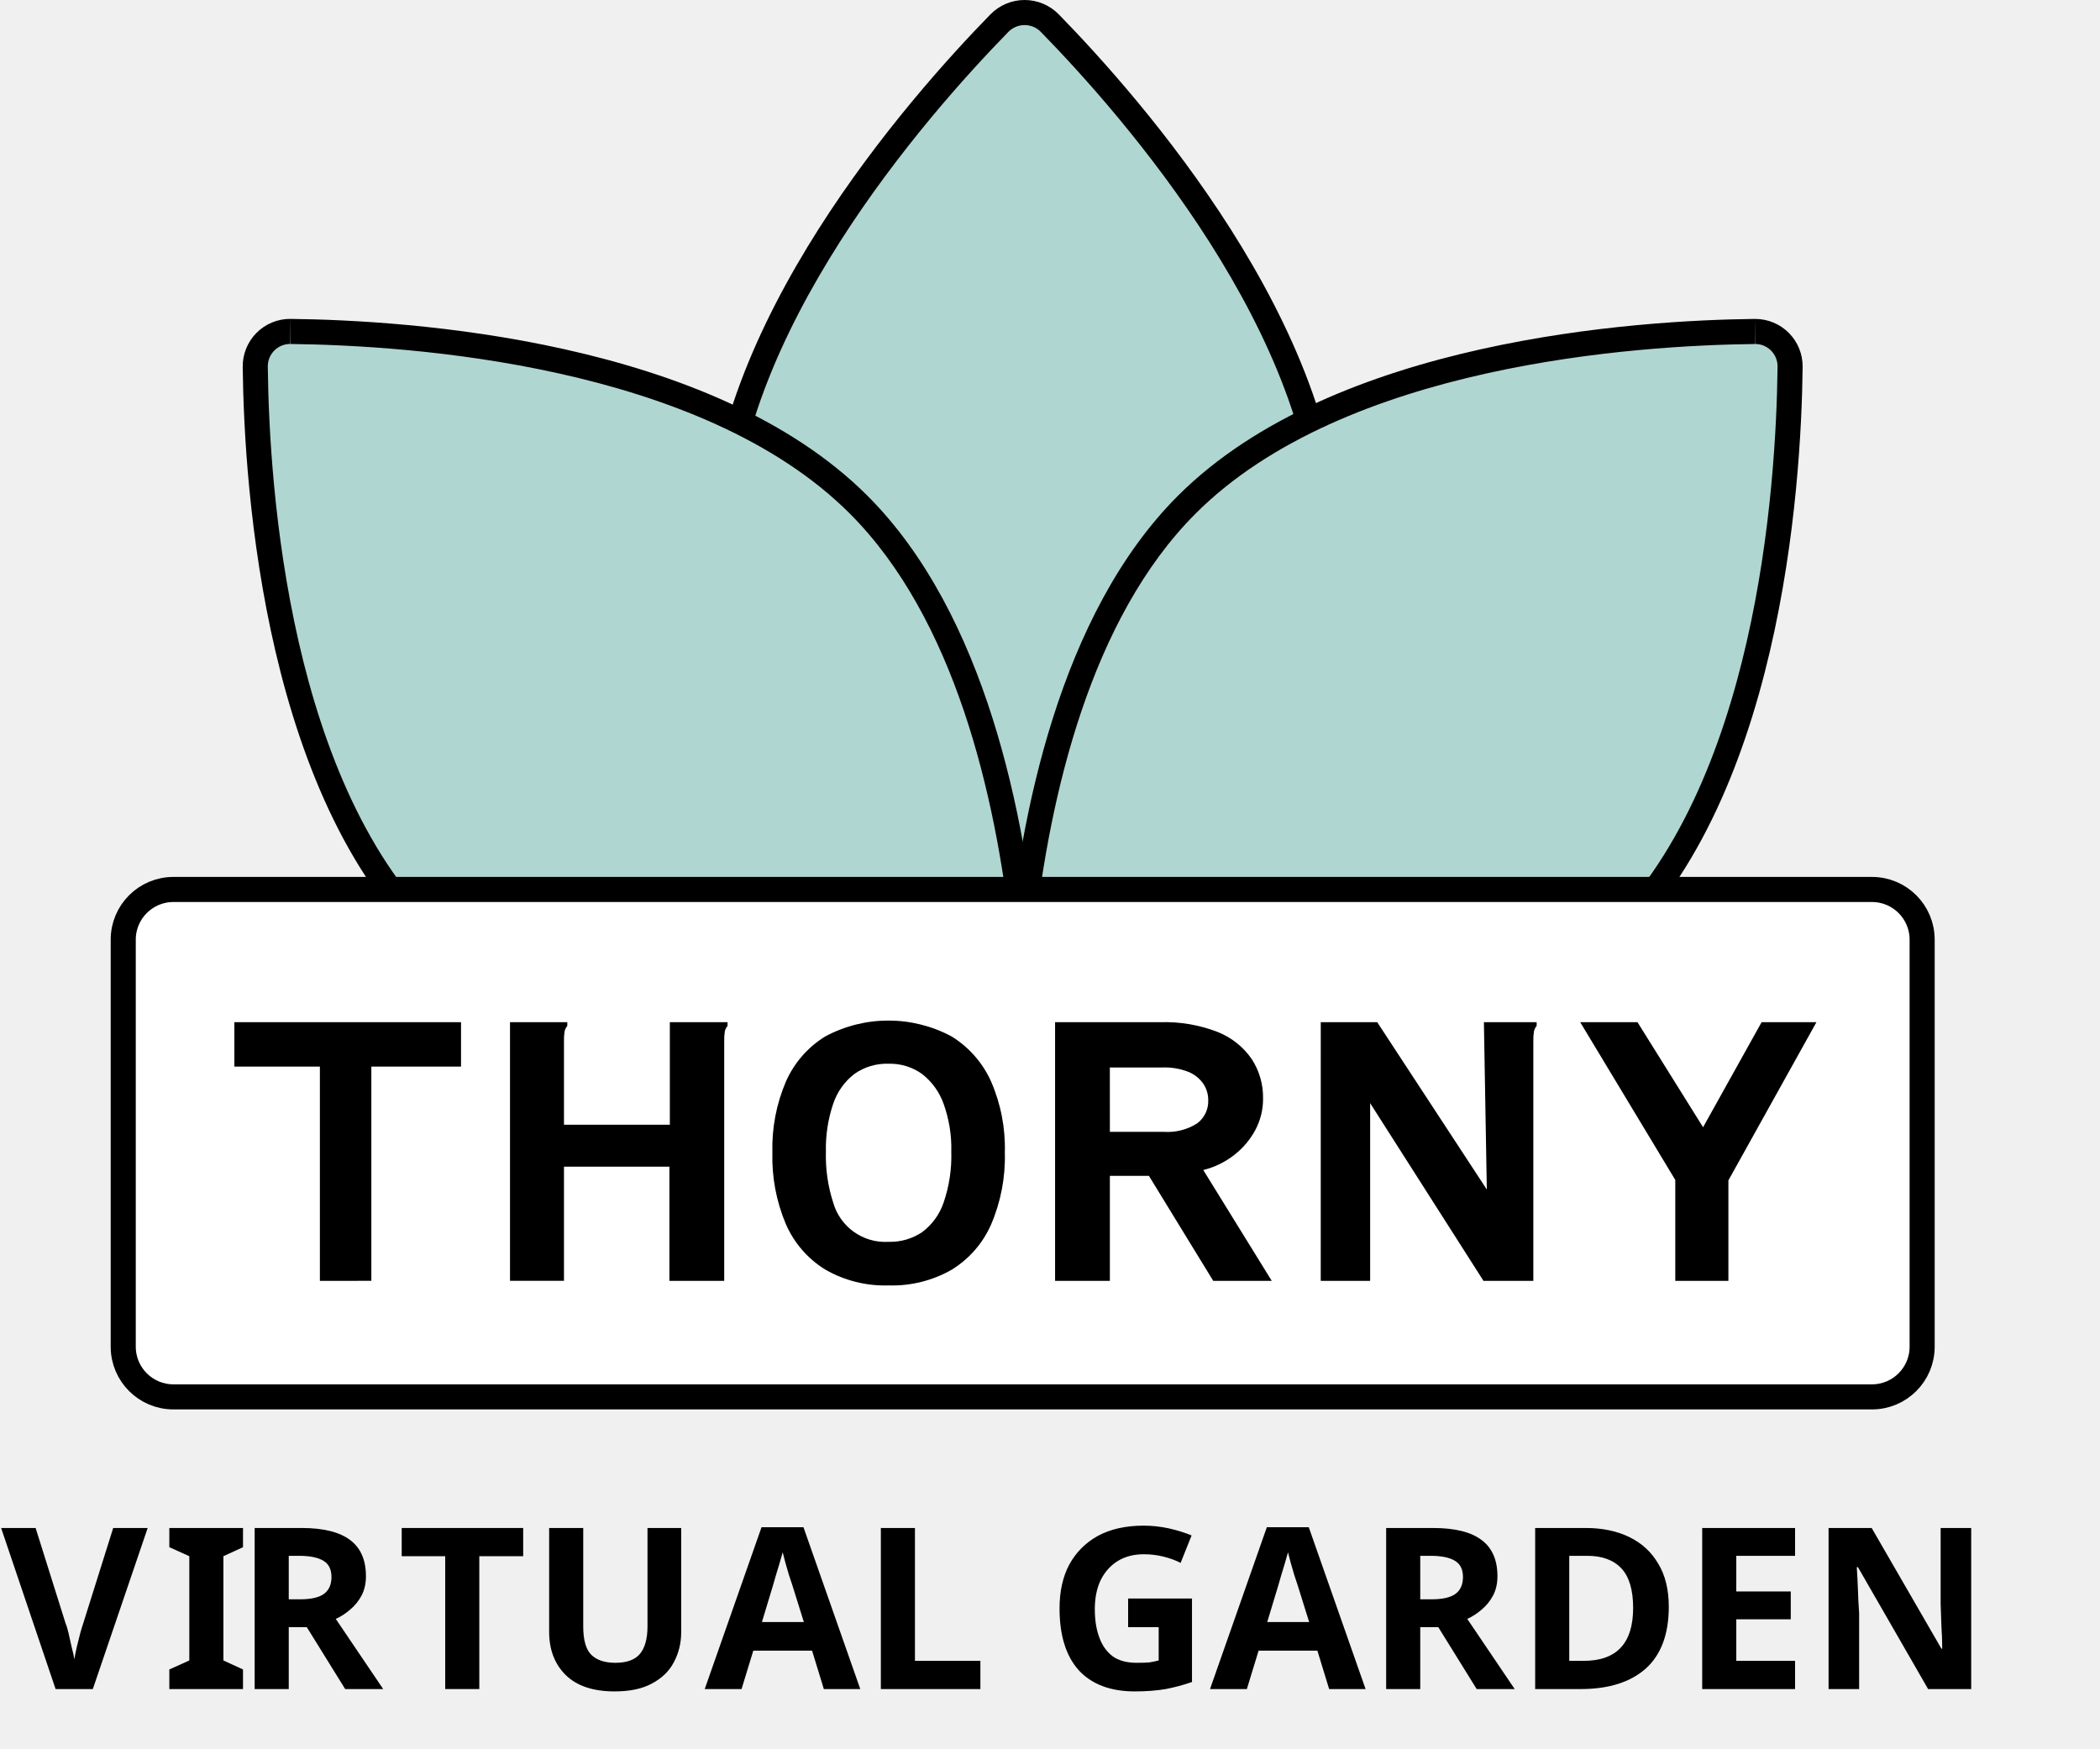
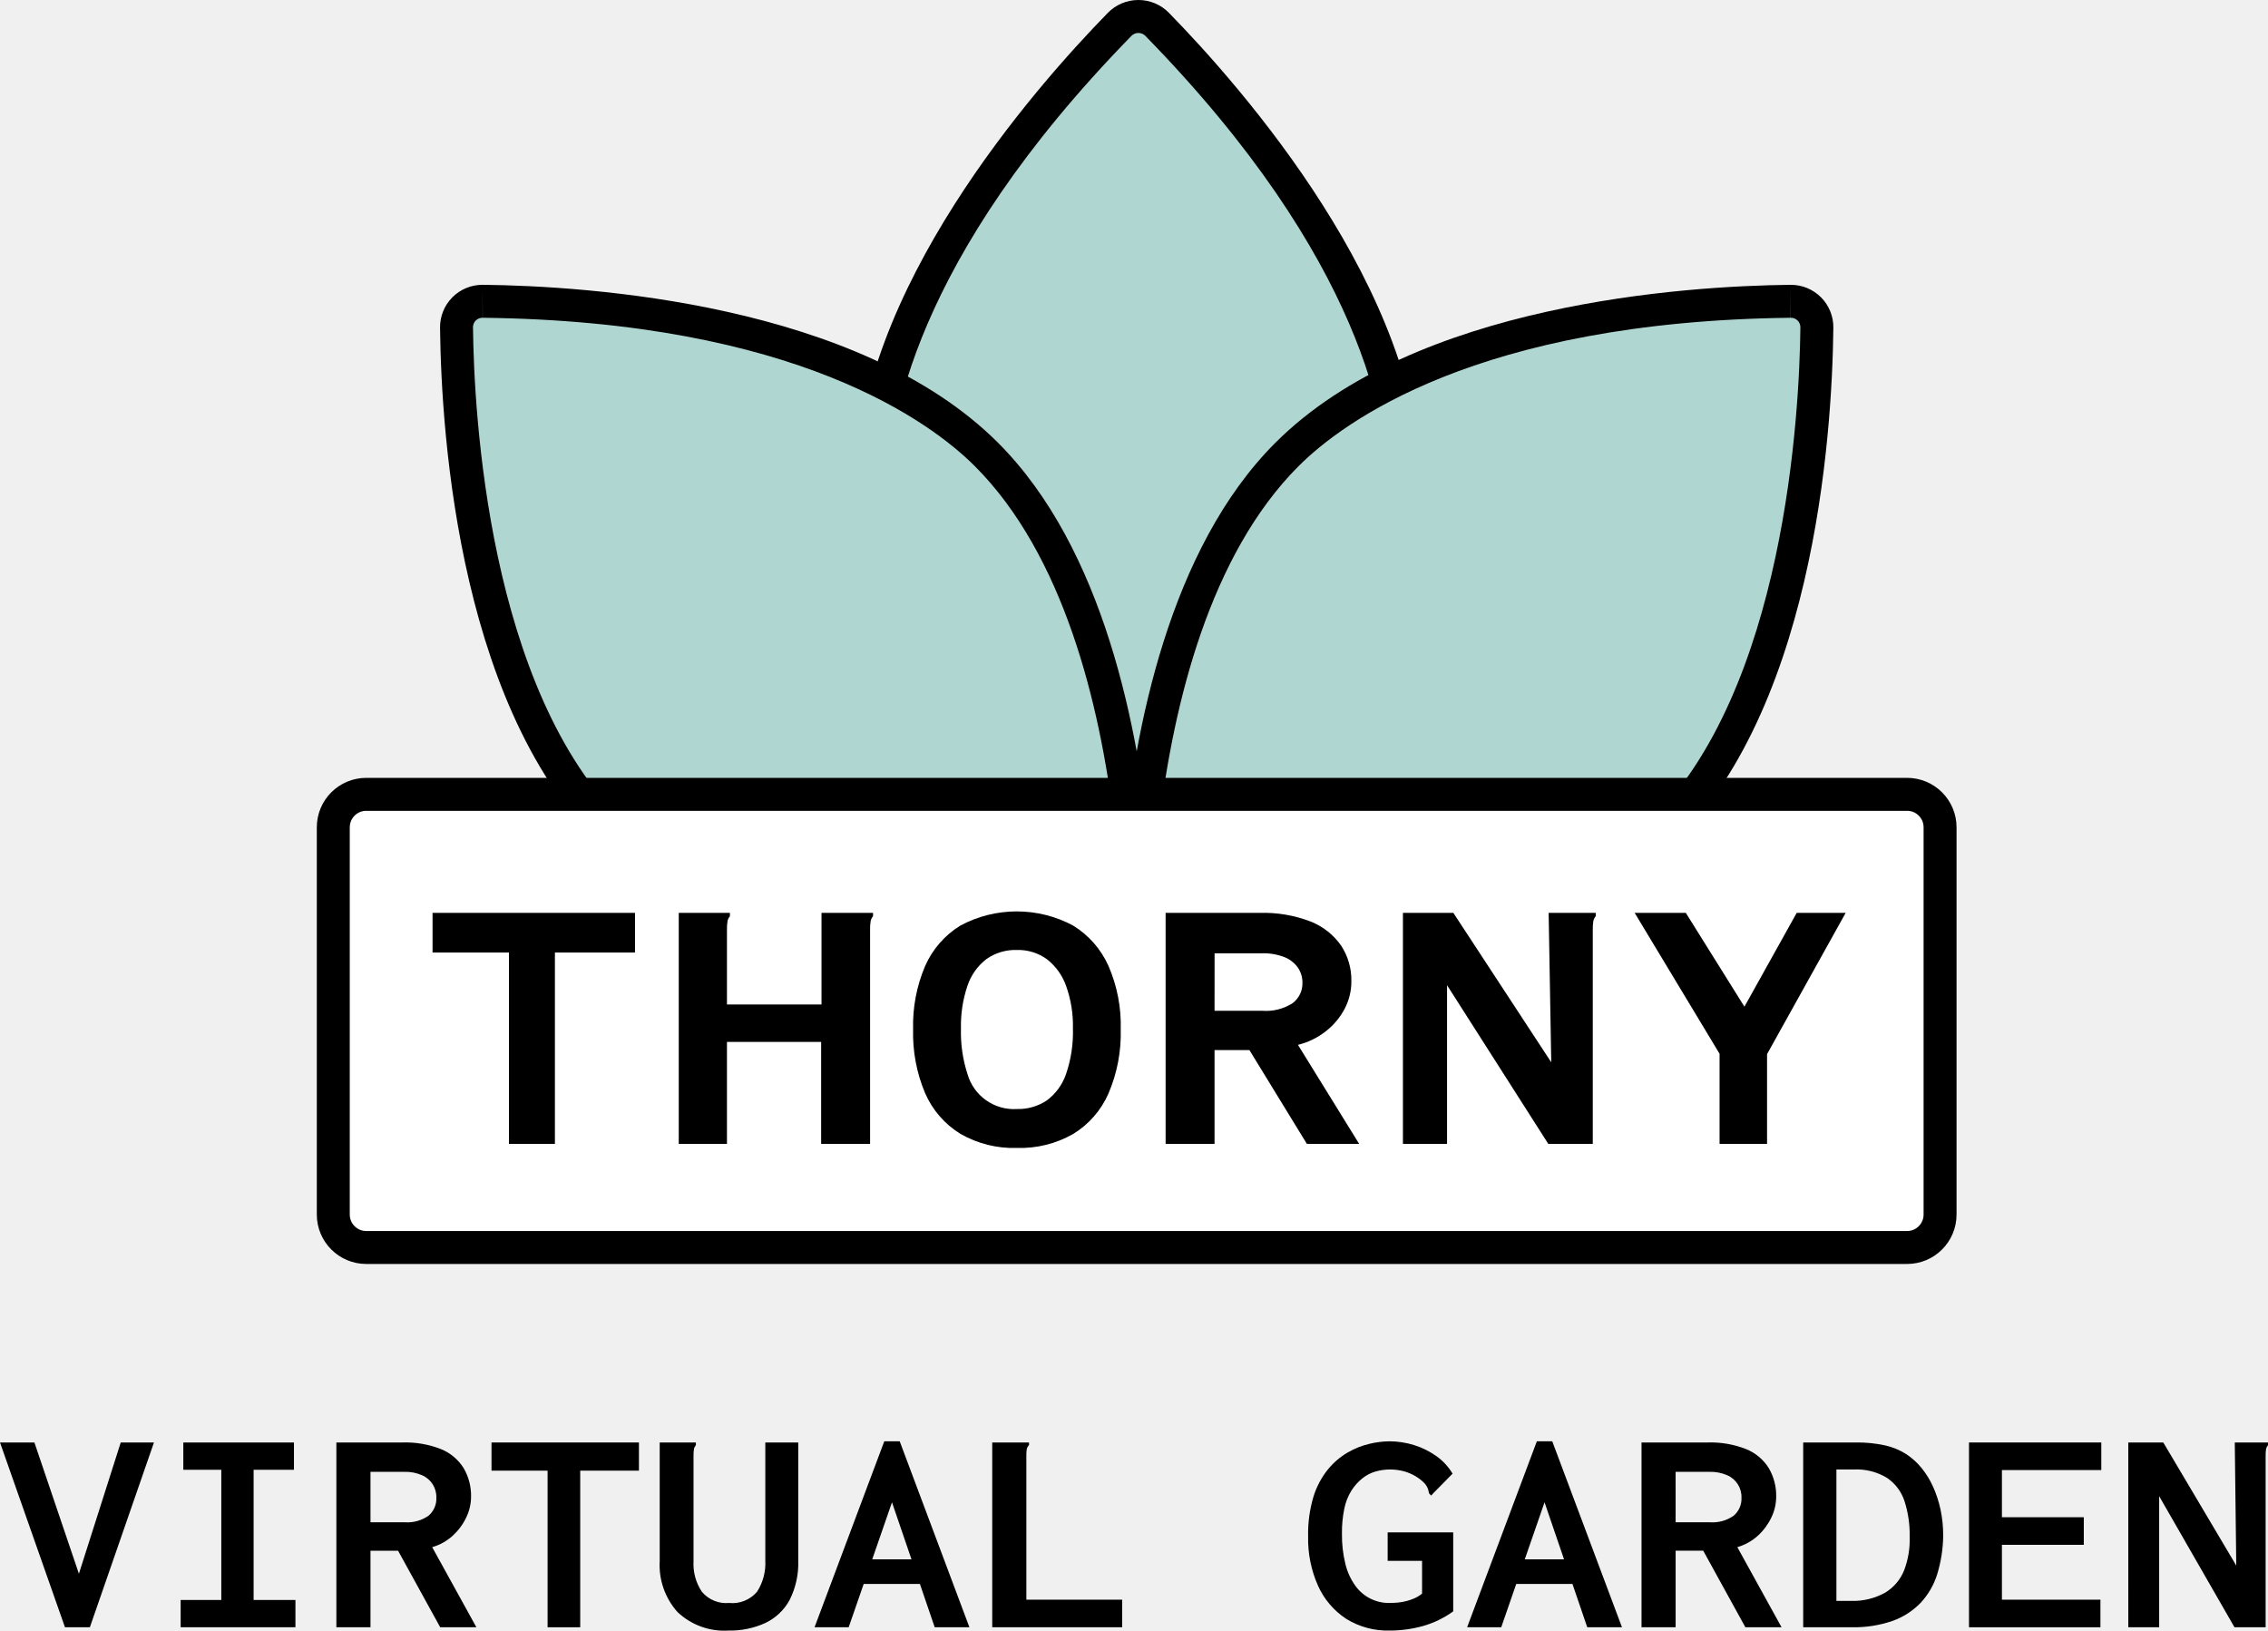
- <svg xmlns="http://www.w3.org/2000/svg" viewBox="0 0 83.735 69.729">
+ <svg xmlns="http://www.w3.org/2000/svg" viewBox="0 0 137.623 98.95">
  <defs>
-     <style>.a{fill:#b0d6d2;}.b{fill:#fff;stroke:#000;stroke-miterlimit:10;}.c{font-size:9px;font-family:Montserrat-SemiBold, Montserrat;font-weight:700;}.d{letter-spacing:-0.015em;}.e{letter-spacing:-0.01em;}.f{letter-spacing:-0.013em;}</style>
+     <style>.a{fill:#b0d6d2;}.b{fill:#fff;stroke:#000;stroke-miterlimit:10;stroke-width:2px;}</style>
  </defs>
-   <path class="a" d="M35.523,37.722c-3.136-4.072-6.795-10.074-6.795-15.909,0-8.583,7.776-17.467,11.12-20.889a1.407,1.407,0,0,1,2.016,0c3.343,3.422,11.12,12.307,11.12,20.889,0,5.835-3.659,11.836-6.795,15.909Z" />
-   <path d="M40.855,1a.902.902,0,0,1,.65.275c3.301,3.378,10.977,12.14,10.977,20.54,0,5.603-3.488,11.404-6.542,15.408H35.769c-3.054-4.005-6.542-9.806-6.542-15.408,0-8.399,7.677-17.162,10.977-20.54A.902.902,0,0,1,40.855,1m0-1A1.903,1.903,0,0,0,39.49.576C36.223,3.918,28.227,13.001,28.227,21.814c0,5.97,3.668,12.059,7.05,16.408H46.432c3.382-4.349,7.05-10.439,7.05-16.408,0-8.813-7.996-17.896-11.262-21.238A1.903,1.903,0,0,0,40.855,0Z" />
-   <path class="a" d="M40.696,37.722c.573-5.696,2.197-13.173,6.623-17.599,6.071-6.071,17.858-6.854,22.643-6.908h0a1.393,1.393,0,0,1,1.416,1.418C71.321,19.629,70.486,31.825,64,37.722Z" />
-   <path d="M69.979,12.715v1a.892.892,0,0,1,.899.912c-.056,4.894-.862,16.782-7.074,22.596H41.252c.613-5.537,2.239-12.563,6.421-16.746,5.942-5.942,17.571-6.708,22.296-6.761l.01-1m0,0-.022,0c-4.666.053-16.755.818-22.991,7.054-4.718,4.718-6.304,12.784-6.82,18.453H64.19l.002-.001c6.816-6.029,7.631-18.762,7.686-23.583a1.892,1.892,0,0,0-1.899-1.923Z" />
-   <path class="a" d="M17.557,37.722c-6.485-5.896-7.321-18.093-7.378-23.09a1.392,1.392,0,0,1,1.399-1.417c4.802.055,16.589.837,22.66,6.908,4.426,4.426,6.05,11.903,6.623,17.599Z" />
-   <path d="M11.578,12.715l.011,1c4.724.054,16.353.82,22.295,6.761,4.182,4.183,5.808,11.209,6.421,16.746H17.752c-6.212-5.814-7.018-17.702-7.074-22.596a.892.892,0,0,1,.899-.912v-1m0,0a1.892,1.892,0,0,0-1.899,1.923c.055,4.821.87,17.555,7.686,23.583l.002.001H41.411c-.516-5.669-2.102-13.735-6.82-18.453C28.355,13.534,16.267,12.768,11.6,12.715l-.022,0Z" />
-   <rect class="b" x="4.914" y="35.464" width="71.729" height="20.231" rx="2" ry="2" />
-   <path d="M12.755,51.069V42.527h-3.41v-1.771h9.038v1.771H14.807v8.541Z" />
-   <path d="M20.336,40.756H22.62v.149a.498.498,0,0,0-.107.215,2.163,2.163,0,0,0-.025.398V44.845H26.709V40.756H29.01v.149a.493.493,0,0,0-.108.215,2.173,2.173,0,0,0-.025.398v9.551h-2.185V46.516H22.488v4.552H20.336Z" />
-   <path d="M35.432,51.251a4.759,4.759,0,0,1-2.524-.631,4.003,4.003,0,0,1-1.572-1.812,6.847,6.847,0,0,1-.538-2.853,6.746,6.746,0,0,1,.538-2.829,4.009,4.009,0,0,1,1.572-1.804,5.33,5.33,0,0,1,5.032,0,4.064,4.064,0,0,1,1.581,1.804,6.658,6.658,0,0,1,.546,2.829,6.815,6.815,0,0,1-.546,2.862,4.002,4.002,0,0,1-1.581,1.812A4.775,4.775,0,0,1,35.432,51.251Zm0-1.738a2.284,2.284,0,0,0,1.333-.383,2.453,2.453,0,0,0,.861-1.184,5.722,5.722,0,0,0,.306-2.024,5.26,5.26,0,0,0-.306-1.91,2.614,2.614,0,0,0-.861-1.192,2.187,2.187,0,0,0-1.333-.408,2.241,2.241,0,0,0-1.366.408,2.507,2.507,0,0,0-.844,1.192,5.537,5.537,0,0,0-.29,1.91,6.025,6.025,0,0,0,.29,2.024,2.16,2.16,0,0,0,2.21,1.567Z" />
-   <path d="M42.07,51.069V40.756h4.188a5.828,5.828,0,0,1,2.293.389,2.996,2.996,0,0,1,1.357,1.076,2.794,2.794,0,0,1,.455,1.581,2.618,2.618,0,0,1-.298,1.233,3.13,3.13,0,0,1-.836,1.002,3.267,3.267,0,0,1-1.25.613l2.731,4.42H48.377l-2.566-4.188H44.255v4.188Zm2.185-5.942H46.39a2.2,2.2,0,0,0,1.349-.339,1.101,1.101,0,0,0,.438-.919,1.17,1.17,0,0,0-.199-.662,1.338,1.338,0,0,0-.596-.472,2.588,2.588,0,0,0-1.026-.174h-2.102Z" />
-   <path d="M52.664,40.756H54.915l4.37,6.671-.116-6.671h2.103v.149a.492.492,0,0,0-.107.215,2.151,2.151,0,0,0-.025.398v9.551H59.152l-4.519-7.085v7.085h-1.97Z" />
-   <path d="M66.8,51.069V47.046l-3.791-6.29H65.293l2.615,4.188,2.334-4.188h2.186l-3.51,6.307v4.006Z" />
-   <text class="c" transform="translate(0.0449 67.3446)">
-     <tspan class="d">V</tspan>
-     <tspan x="6.426" y="0">I</tspan>
-     <tspan class="e" x="9.297" y="0">R</tspan>
-     <tspan class="f" x="15.786" y="0">T</tspan>
-     <tspan class="d" x="21.087" y="0">U</tspan>
-     <tspan x="28.053" y="0">AL GARDEN</tspan>
-   </text>
+   <path class="a" d="M114.514,50.955c-4.211-5.492-9.074-13.521-9.074-21.303,0-11.551,10.507-23.548,15.023-28.17a1.593,1.593,0,0,1,2.282,0c4.517,4.623,15.023,16.622,15.023,28.17,0,7.781-4.863,15.81-9.073,21.303Z" transform="translate(-52.5257)" />
+   <path d="M121.604,2a.584.584,0,0,1,.425.18c13.303,13.613,14.739,23.747,14.739,27.471,0,7.323-4.526,14.951-8.57,20.304H115.01c-4.043-5.353-8.57-12.981-8.57-20.304,0-3.725,1.436-13.858,14.739-27.471A.583.583,0,0,1,121.604,2m0-2a2.586,2.586,0,0,0-1.856.782C115.308,5.326,104.44,17.672,104.44,29.651c0,8.114,4.985,16.392,9.583,22.304h15.163c4.598-5.912,9.583-14.19,9.583-22.304,0-11.98-10.869-24.326-15.309-28.869A2.586,2.586,0,0,0,121.604,0Z" transform="translate(-52.5257)" />
+   <path class="a" d="M121.743,50.955c.806-7.643,3.016-17.516,8.875-23.375,8.169-8.169,24.09-9.222,30.556-9.296h0a1.571,1.571,0,0,1,1.6,1.603c-.076,6.725-1.193,23.104-9.833,31.068Z" transform="translate(-52.5257)" />
+   <path d="M161.192,17.284v2a.57.57,0,0,1,.416.169.576.576,0,0,1,.166.422c-.058,5.09-.902,22.041-9.231,30.08h-29.68c.879-7.301,3.082-16.288,8.462-21.668,2.635-2.635,10.82-8.787,29.859-9.003l.009-2m0,0-.03,0c-6.343.072-22.774,1.112-31.251,9.589-6.413,6.413-8.569,17.377-9.27,25.083h32.682l.003-.001c9.265-8.195,10.373-25.503,10.447-32.056a2.572,2.572,0,0,0-2.581-2.614Z" transform="translate(-52.5257)" />
+   <path class="a" d="M90.059,50.955c-8.642-8.018-9.755-24.355-9.832-31.068a1.572,1.572,0,0,1,1.581-1.603c6.485.074,22.405,1.127,30.574,9.296,5.859,5.859,8.069,15.732,8.875,23.375Z" transform="translate(-52.5257)" />
+   <path d="M81.808,17.284l.008,2c19.04.216,27.224,6.368,29.86,9.003,5.38,5.38,7.583,14.367,8.462,21.668h-29.68c-8.329-8.039-9.173-24.99-9.231-30.08a.575.575,0,0,1,.166-.422.57.57,0,0,1,.416-.169v-2m0,0a2.572,2.572,0,0,0-2.581,2.614c.075,6.553,1.183,23.862,10.447,32.056l.003.001H122.36c-.701-7.706-2.857-18.67-9.27-25.083-8.477-8.477-24.908-9.517-31.251-9.589l-.03,0Z" transform="translate(-52.5257)" />
+   <rect class="b" x="20.224" y="48.205" width="97.5" height="27.5" rx="2" ry="2" />
+   <path d="M83.409,69.417v-11.61H78.773V55.399H91.058v2.407h-4.86v11.61Z" transform="translate(-52.5257)" />
+   <path d="M93.713,55.399h3.105v.202a.68.68,0,0,0-.146.293,2.949,2.949,0,0,0-.034.54v4.522h5.737V55.399h3.127v.202a.678.678,0,0,0-.145.293,2.937,2.937,0,0,0-.034.54V69.417h-2.97V63.229H96.638v6.188H93.713Z" transform="translate(-52.5257)" />
+   <path d="M114.234,69.664a6.468,6.468,0,0,1-3.432-.857,5.448,5.448,0,0,1-2.138-2.463,9.318,9.318,0,0,1-.731-3.879,9.175,9.175,0,0,1,.731-3.845,5.455,5.455,0,0,1,2.138-2.452,7.242,7.242,0,0,1,6.84,0A5.519,5.519,0,0,1,119.79,58.62a9.034,9.034,0,0,1,.742,3.845,9.248,9.248,0,0,1-.742,3.89,5.429,5.429,0,0,1-2.148,2.463A6.492,6.492,0,0,1,114.234,69.664Zm0-2.362a3.1,3.1,0,0,0,1.811-.521,3.332,3.332,0,0,0,1.17-1.608,7.783,7.783,0,0,0,.416-2.752,7.154,7.154,0,0,0-.416-2.596,3.556,3.556,0,0,0-1.17-1.62,2.966,2.966,0,0,0-1.811-.555,3.042,3.042,0,0,0-1.856.555,3.413,3.413,0,0,0-1.147,1.62,7.515,7.515,0,0,0-.394,2.596,8.18,8.18,0,0,0,.394,2.752,2.938,2.938,0,0,0,3.004,2.13Z" transform="translate(-52.5257)" />
+   <path d="M123.255,69.417V55.399h5.692a7.934,7.934,0,0,1,3.116.528,4.083,4.083,0,0,1,1.846,1.463,3.804,3.804,0,0,1,.618,2.148,3.565,3.565,0,0,1-.405,1.677,4.251,4.251,0,0,1-1.136,1.361,4.448,4.448,0,0,1-1.699.832L135,69.417h-3.173L128.34,63.724h-2.115v5.692Zm2.97-8.077h2.903a2.984,2.984,0,0,0,1.833-.462,1.494,1.494,0,0,0,.597-1.248,1.583,1.583,0,0,0-.27-.9,1.816,1.816,0,0,0-.809-.642,3.518,3.518,0,0,0-1.395-.236h-2.857Z" transform="translate(-52.5257)" />
+   <path d="M137.656,55.399h3.06l5.94,9.067-.158-9.067h2.858v.202a.67.67,0,0,0-.146.293,2.946,2.946,0,0,0-.034.54V69.417h-2.7l-6.143-9.63v9.63h-2.677Z" transform="translate(-52.5257)" />
+   <path d="M156.87,69.417V63.949l-5.152-8.55h3.104l3.556,5.692,3.172-5.692h2.971l-4.77,8.572v5.445Z" transform="translate(-52.5257)" />
+   <path d="M56.468,98.752,52.526,87.538h2.088l2.7,7.966,2.538-7.966h2.016L57.979,98.752Z" transform="translate(-52.5257)" />
+   <path d="M63.488,98.752V97.096h2.466V89.194H63.649V87.538h6.714v1.656H67.915v7.901h2.538v1.656Z" transform="translate(-52.5257)" />
+   <path d="M72.937,98.752V87.538h3.996a5.872,5.872,0,0,1,2.358.405A2.905,2.905,0,0,1,80.66,89.095a3.303,3.303,0,0,1,.45,1.737A2.914,2.914,0,0,1,80.812,92.1a3.569,3.569,0,0,1-.819,1.099,3.161,3.161,0,0,1-1.242.692l2.682,4.86H79.237l-2.556-4.644H75.007v4.644Zm2.07-6.372h2.07a2.234,2.234,0,0,0,1.449-.396,1.352,1.352,0,0,0,.477-1.099,1.432,1.432,0,0,0-.864-1.358,2.484,2.484,0,0,0-1.08-.207H75.007Z" transform="translate(-52.5257)" />
+   <path d="M85.753,98.752V89.248H82.351v-1.71h8.946v1.71h-3.564v9.504Z" transform="translate(-52.5257)" />
+   <path d="M93.637,97.828a4.276,4.276,0,0,1-1.08-3.095V87.538h2.196v.161a.532.532,0,0,0-.117.233,2.339,2.339,0,0,0-.027.431v6.384a3.044,3.044,0,0,0,.504,1.848,1.924,1.924,0,0,0,1.656.682,1.953,1.953,0,0,0,1.701-.69,3.197,3.197,0,0,0,.495-1.893V87.538h1.998V94.68a4.949,4.949,0,0,1-.521,2.413,3.265,3.265,0,0,1-1.476,1.399,5.07,5.07,0,0,1-2.214.458A4.123,4.123,0,0,1,93.637,97.828Z" transform="translate(-52.5257)" />
+   <path d="M106.652,91.168l-2.628,7.584H101.953l4.231-11.286h.936l4.23,11.286h-2.106Zm2.357,4.956h-4.896l.36-1.494h4.157Z" transform="translate(-52.5257)" />
+   <path d="M112.735,87.538h2.232V87.7a.464.464,0,0,0-.135.233,2.299,2.299,0,0,0-.027.433v8.712h5.814v1.674h-7.884Z" transform="translate(-52.5257)" />
+   <path d="M134.207,98.236a4.687,4.687,0,0,1-1.7-1.997,6.971,6.971,0,0,1-.604-2.995,7.843,7.843,0,0,1,.324-2.417,4.966,4.966,0,0,1,.873-1.649,4.439,4.439,0,0,1,1.206-1.034,4.838,4.838,0,0,1,1.323-.526,5.432,5.432,0,0,1,1.188-.151,5.027,5.027,0,0,1,1.53.234,4.772,4.772,0,0,1,1.341.666,3.531,3.531,0,0,1,.981,1.062l-1.188,1.206-.108.126-.126-.126c-.023-.096-.048-.189-.071-.279a1.111,1.111,0,0,0-.234-.368,2.677,2.677,0,0,0-.54-.414,2.896,2.896,0,0,0-.684-.288A3.272,3.272,0,0,0,135.99,89.3a2.308,2.308,0,0,0-.801.418,3.056,3.056,0,0,0-.657.737,3.299,3.299,0,0,0-.432,1.093,7.025,7.025,0,0,0-.144,1.518,7.306,7.306,0,0,0,.207,1.838,3.793,3.793,0,0,0,.595,1.315,2.5,2.5,0,0,0,2.097,1.058,5.087,5.087,0,0,0,.513-.026,3.469,3.469,0,0,0,.504-.09,3.083,3.083,0,0,0,.486-.168,1.967,1.967,0,0,0,.459-.284V94.72h-2.088V92.992h3.978v4.795a5.892,5.892,0,0,1-1.853.895,7.486,7.486,0,0,1-1.998.269A4.754,4.754,0,0,1,134.207,98.236Z" transform="translate(-52.5257)" />
+   <path d="M146.249,91.168l-2.628,7.584h-2.07l4.231-11.286h.935l4.231,11.286h-2.107Zm2.357,4.956h-4.896l.36-1.494h4.157Z" transform="translate(-52.5257)" />
+   <path d="M152.134,98.752V87.538H156.13a5.876,5.876,0,0,1,2.358.405,2.905,2.905,0,0,1,1.368,1.151,3.303,3.303,0,0,1,.45,1.737,2.908,2.908,0,0,1-.298,1.268,3.552,3.552,0,0,1-.818,1.099,3.168,3.168,0,0,1-1.242.692l2.682,4.86h-2.195l-2.557-4.644h-1.674v4.644Zm2.07-6.372h2.07a2.238,2.238,0,0,0,1.449-.396,1.353,1.353,0,0,0,.476-1.099,1.431,1.431,0,0,0-.864-1.358,2.483,2.483,0,0,0-1.08-.207h-2.052Z" transform="translate(-52.5257)" />
+   <path d="M161.944,98.752V87.538h3.168a7.803,7.803,0,0,1,1.818.18,4.007,4.007,0,0,1,1.26.522,4.162,4.162,0,0,1,.936.846,5.112,5.112,0,0,1,.702,1.143,7.021,7.021,0,0,1,.449,1.377,7.538,7.538,0,0,1,.162,1.62A8.344,8.344,0,0,1,170.08,95.52a4.504,4.504,0,0,1-.999,1.737,4.42,4.42,0,0,1-1.71,1.107,7.144,7.144,0,0,1-2.493.387ZM163.96,97.15h.846a3.994,3.994,0,0,0,2.106-.495,2.782,2.782,0,0,0,1.16-1.368,5.232,5.232,0,0,0,.333-2.043,6.587,6.587,0,0,0-.315-2.151A2.713,2.713,0,0,0,167.02,89.68a3.547,3.547,0,0,0-1.998-.504H163.96Z" transform="translate(-52.5257)" />
+   <path d="M172.005,98.752V87.538h8.028v1.674h-6.03v2.862h4.968v1.674h-4.968v3.33H179.98v1.674Z" transform="translate(-52.5257)" />
+   <path d="M181.671,87.538h2.124l4.428,7.47-.09-7.47h2.016V87.7a.538.538,0,0,0-.117.233,2.415,2.415,0,0,0-.026.433V98.752h-1.891l-4.571-7.956v7.956h-1.872Z" transform="translate(-52.5257)" />
</svg>
